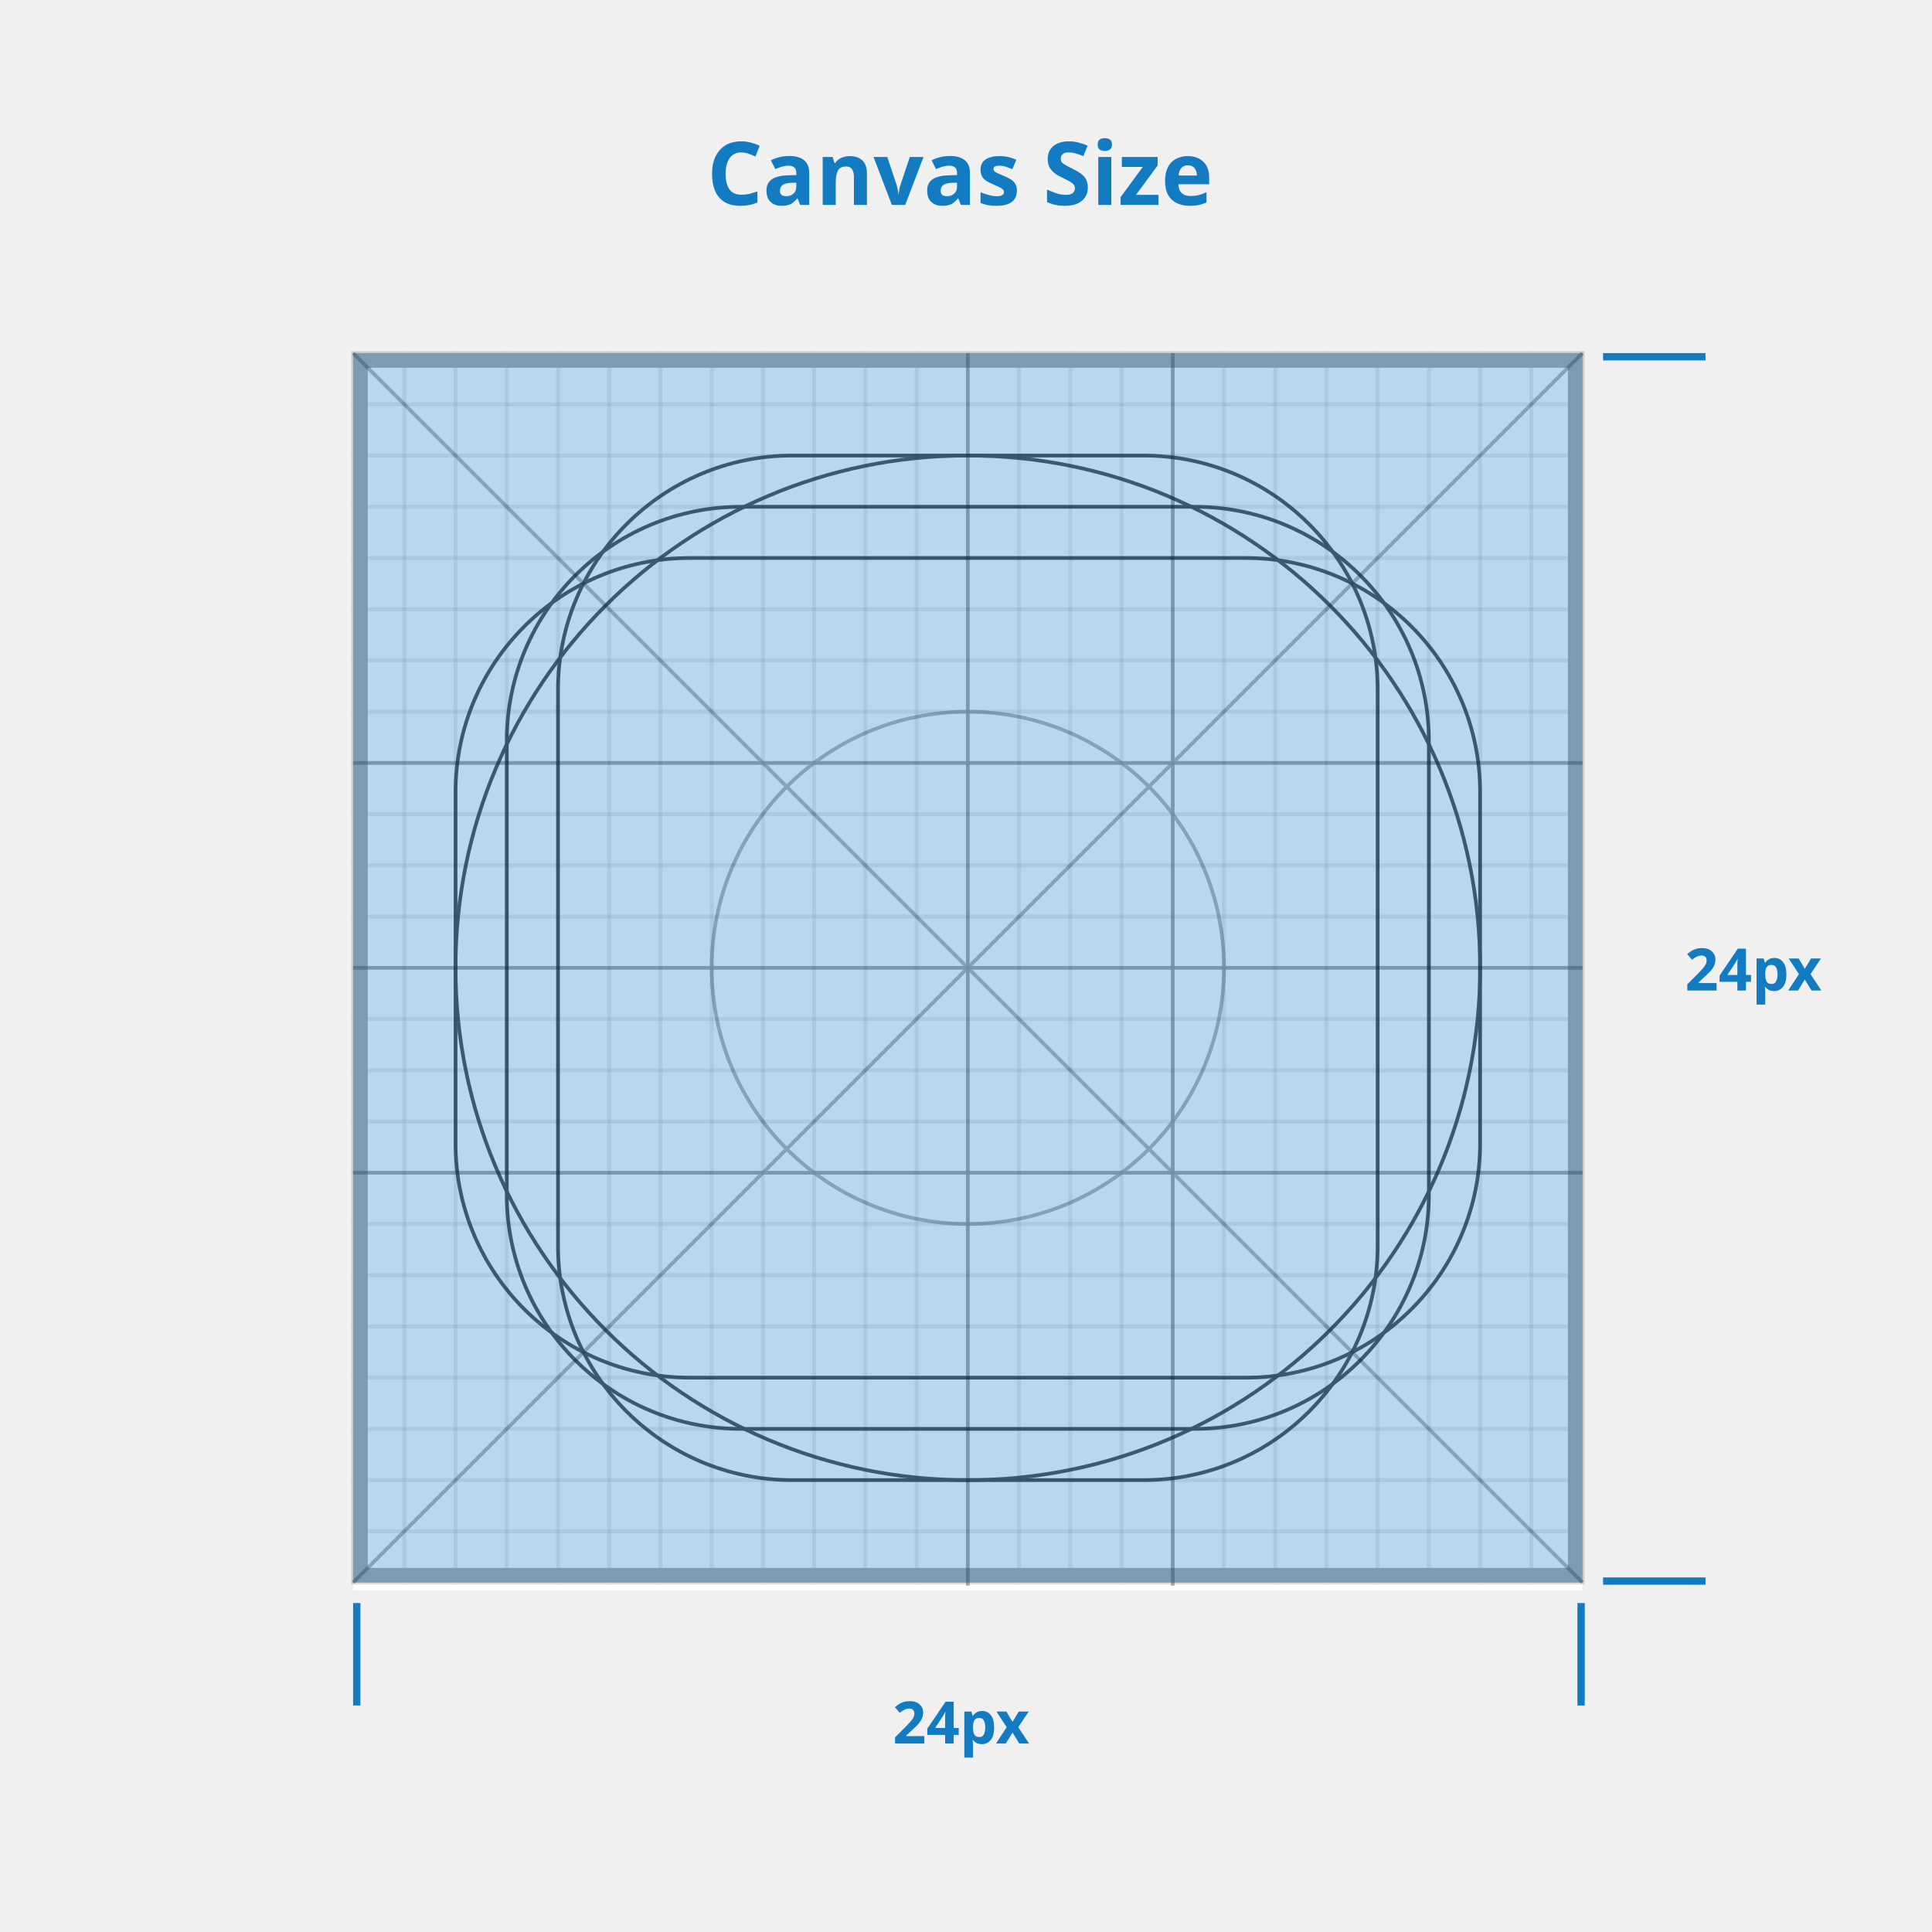
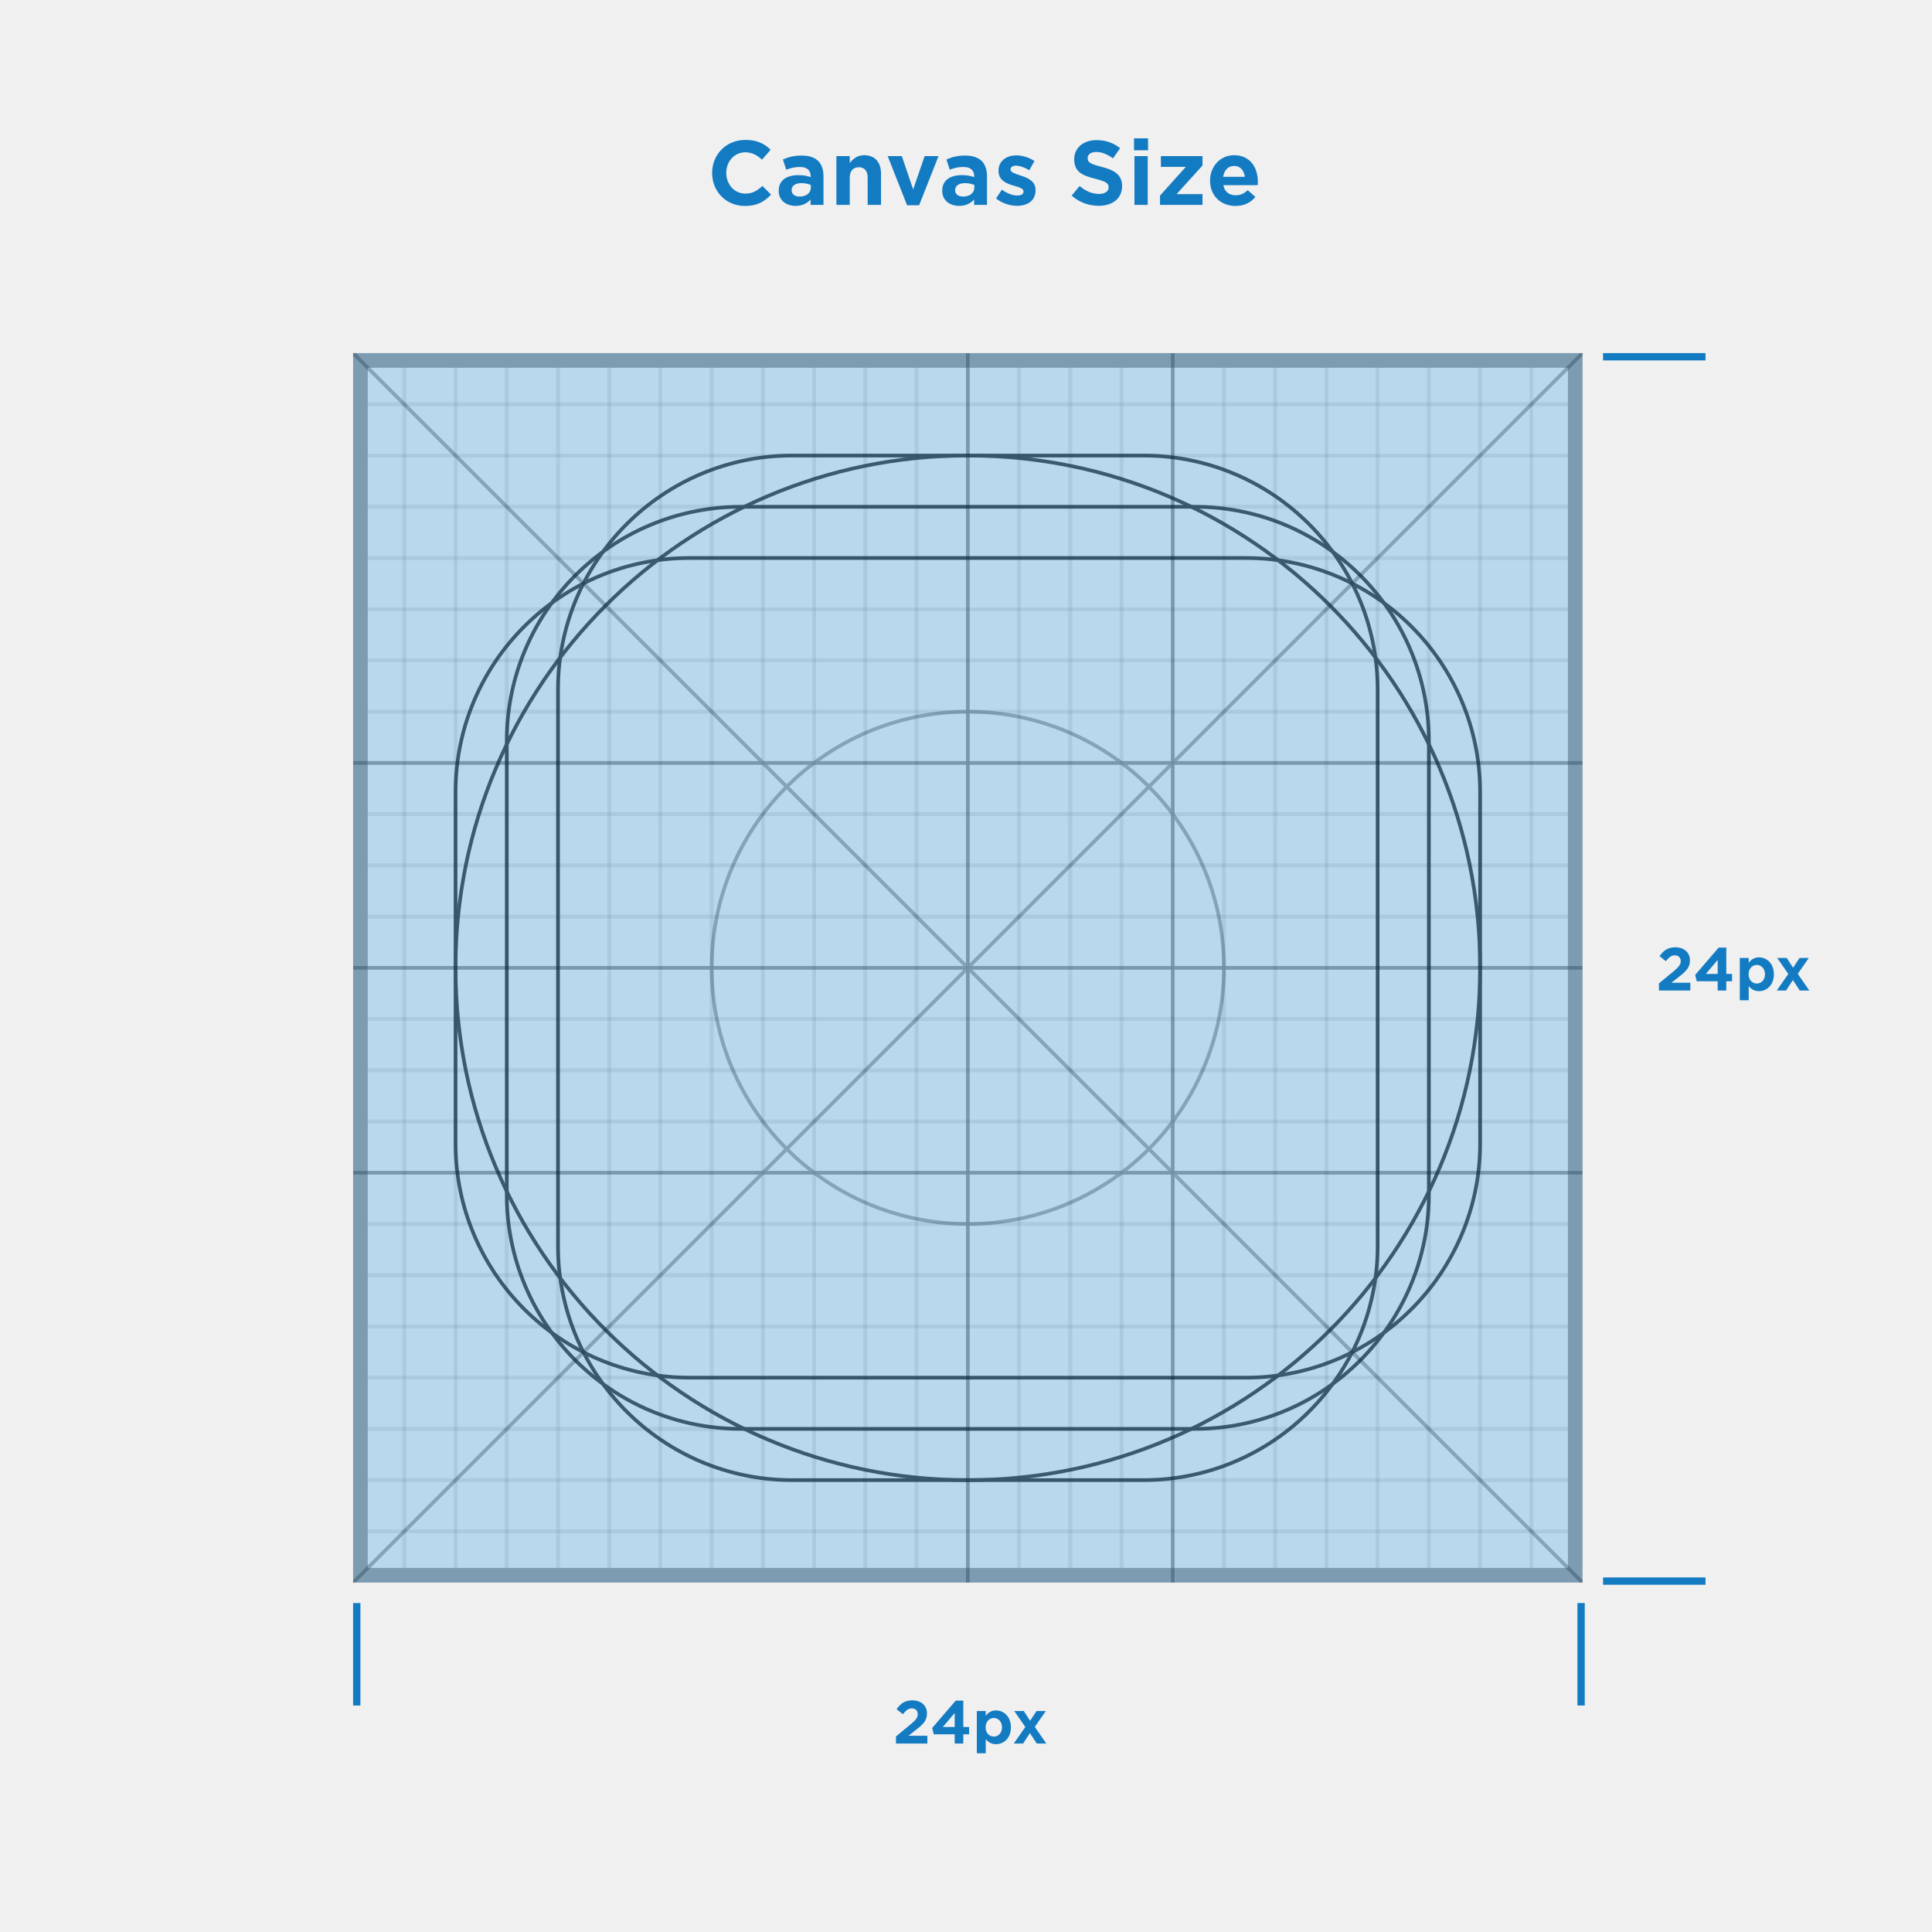
- <svg xmlns="http://www.w3.org/2000/svg" xmlns:xlink="http://www.w3.org/1999/xlink" width="264px" height="264px" viewBox="0 0 264 264" version="1.1">
+ <svg xmlns="http://www.w3.org/2000/svg" xmlns:xlink="http://www.w3.org/1999/xlink" width="264" height="264" viewBox="0 0 264 264">
  <defs>
-     <rect id="path-1" x="0" y="0" width="168" height="168" />
+     <rect id="canvas-size-a" width="168" height="168" />
  </defs>
-   <g id="Page-1" stroke="none" stroke-width="1" fill="none" fill-rule="evenodd">
-     <g id="Canvas---Size">
-       <g id="Group" transform="translate(48, 48)">
-         <g id="Icon-Grid---Shape-Keylines---Zoomed" transform="translate(0.25, 0.25)">
-           <mask id="mask-2" fill="white">
-             <use xlink:href="#path-1" />
-           </mask>
-           <g id="mask" />
-           <g id="Icon-Grid---Base---Zoomed" fill-rule="evenodd" stroke-width="1">
-             <g id="Grid">
-               <rect id="Rectangle" fill="#FFFFFF" x="0" y="0" width="168" height="169.05" />
-               <g id="pixels" opacity="0.4" stroke="#000000" stroke-width="0.5">
-                 <g id="Group" opacity="0.2">
-                   <rect id="Rectangle-3" x="161" y="0" width="7" height="168" />
-                   <rect id="Rectangle-3" x="154" y="0" width="7" height="168" />
-                   <rect id="Rectangle-3" x="147" y="0" width="7" height="168" />
-                   <rect id="Rectangle-3" x="140" y="0" width="7" height="168" />
-                   <rect id="Rectangle-3" x="133" y="0" width="7" height="168" />
-                   <rect id="Rectangle-3" x="126" y="0" width="7" height="168" />
-                   <rect id="Rectangle-3" x="119" y="0" width="7" height="168" />
-                   <rect id="Rectangle-3" x="112" y="0" width="7" height="168" />
-                   <rect id="Rectangle-3" x="105" y="0" width="7" height="168" />
-                   <rect id="Rectangle-3" x="98" y="0" width="7" height="168" />
-                   <rect id="Rectangle-3" x="91" y="0" width="7" height="168" />
-                   <rect id="Rectangle-3" x="84" y="0" width="7" height="168" />
-                   <rect id="Rectangle-3" x="77" y="0" width="7" height="168" />
-                   <rect id="Rectangle-3" x="70" y="0" width="7" height="168" />
-                   <rect id="Rectangle-3" x="63" y="0" width="7" height="168" />
-                   <rect id="Rectangle-3" x="56" y="0" width="7" height="168" />
-                   <rect id="Rectangle-3" x="49" y="0" width="7" height="168" />
-                   <rect id="Rectangle-3" x="42" y="0" width="7" height="168" />
-                   <rect id="Rectangle-3" x="35" y="0" width="7" height="168" />
-                   <rect id="Rectangle-3" x="28" y="0" width="7" height="168" />
-                   <rect id="Rectangle-3" x="21" y="0" width="7" height="168" />
-                   <rect id="Rectangle-3" x="14" y="0" width="7" height="168" />
-                   <rect id="Rectangle-3" x="7" y="0" width="7" height="168" />
-                   <rect id="Rectangle-3" x="0" y="0" width="7" height="168" />
-                 </g>
-                 <g id="Group" opacity="0.2" transform="translate(84, 84) rotate(90) translate(-84, -84) ">
-                   <rect id="Rectangle-3" x="161" y="0" width="7" height="168" />
-                   <rect id="Rectangle-3" x="154" y="0" width="7" height="168" />
-                   <rect id="Rectangle-3" x="147" y="0" width="7" height="168" />
-                   <rect id="Rectangle-3" x="140" y="0" width="7" height="168" />
-                   <rect id="Rectangle-3" x="133" y="0" width="7" height="168" />
-                   <rect id="Rectangle-3" x="126" y="0" width="7" height="168" />
-                   <rect id="Rectangle-3" x="119" y="0" width="7" height="168" />
-                   <rect id="Rectangle-3" x="112" y="0" width="7" height="168" />
-                   <rect id="Rectangle-3" x="105" y="0" width="7" height="168" />
-                   <rect id="Rectangle-3" x="98" y="0" width="7" height="168" />
-                   <rect id="Rectangle-3" x="91" y="0" width="7" height="168" />
-                   <rect id="Rectangle-3" x="84" y="0" width="7" height="168" />
-                   <rect id="Rectangle-3" x="77" y="0" width="7" height="168" />
-                   <rect id="Rectangle-3" x="70" y="0" width="7" height="168" />
-                   <rect id="Rectangle-3" x="63" y="0" width="7" height="168" />
-                   <rect id="Rectangle-3" x="56" y="0" width="7" height="168" />
-                   <rect id="Rectangle-3" x="49" y="0" width="7" height="168" />
-                   <rect id="Rectangle-3" x="42" y="0" width="7" height="168" />
-                   <rect id="Rectangle-3" x="35" y="0" width="7" height="168" />
-                   <rect id="Rectangle-3" x="28" y="0" width="7" height="168" />
-                   <rect id="Rectangle-3" x="21" y="0" width="7" height="168" />
-                   <rect id="Rectangle-3" x="14" y="0" width="7" height="168" />
-                   <rect id="Rectangle-3" x="7" y="0" width="7" height="168" />
-                   <rect id="Rectangle-3" x="0" y="0" width="7" height="168" />
-                 </g>
-               </g>
-               <rect id="bounds" stroke="#AAAAAA" stroke-width="2" x="1" y="1" width="166" height="166" />
+   <g fill="none" fill-rule="evenodd">
+     <g transform="translate(48 48)">
+       <g transform="translate(.25 .25)">
+         <mask id="canvas-size-b" fill="#fff">
+           <use xlink:href="#canvas-size-a" />
+         </mask>
+         <g mask="url(#canvas-size-b)">
+           <rect width="168" height="169.05" fill="#FFF" />
+           <g stroke="#000" stroke-width=".5" opacity=".4">
+             <g opacity=".2">
+               <rect width="7" height="168" x="161" />
+               <rect width="7" height="168" x="154" />
+               <rect width="7" height="168" x="147" />
+               <rect width="7" height="168" x="140" />
+               <rect width="7" height="168" x="133" />
+               <rect width="7" height="168" x="126" />
+               <rect width="7" height="168" x="119" />
+               <rect width="7" height="168" x="112" />
+               <rect width="7" height="168" x="105" />
+               <rect width="7" height="168" x="98" />
+               <rect width="7" height="168" x="91" />
+               <rect width="7" height="168" x="84" />
+               <rect width="7" height="168" x="77" />
+               <rect width="7" height="168" x="70" />
+               <rect width="7" height="168" x="63" />
+               <rect width="7" height="168" x="56" />
+               <rect width="7" height="168" x="49" />
+               <rect width="7" height="168" x="42" />
+               <rect width="7" height="168" x="35" />
+               <rect width="7" height="168" x="28" />
+               <rect width="7" height="168" x="21" />
+               <rect width="7" height="168" x="14" />
+               <rect width="7" height="168" x="7" />
+               <rect width="7" height="168" />
+             </g>
+             <g opacity=".2" transform="rotate(90 84 84)">
+               <rect width="7" height="168" x="161" />
+               <rect width="7" height="168" x="154" />
+               <rect width="7" height="168" x="147" />
+               <rect width="7" height="168" x="140" />
+               <rect width="7" height="168" x="133" />
+               <rect width="7" height="168" x="126" />
+               <rect width="7" height="168" x="119" />
+               <rect width="7" height="168" x="112" />
+               <rect width="7" height="168" x="105" />
+               <rect width="7" height="168" x="98" />
+               <rect width="7" height="168" x="91" />
+               <rect width="7" height="168" x="84" />
+               <rect width="7" height="168" x="77" />
+               <rect width="7" height="168" x="70" />
+               <rect width="7" height="168" x="63" />
+               <rect width="7" height="168" x="56" />
+               <rect width="7" height="168" x="49" />
+               <rect width="7" height="168" x="42" />
+               <rect width="7" height="168" x="35" />
+               <rect width="7" height="168" x="28" />
+               <rect width="7" height="168" x="21" />
+               <rect width="7" height="168" x="14" />
+               <rect width="7" height="168" x="7" />
+               <rect width="7" height="168" />
            </g>
          </g>
-           <g id="Group" stroke-width="1" fill-rule="evenodd" stroke="#000000">
-             <g id="Grid" opacity="0.3" stroke-width="0.5">
-               <path d="M0,0 L168,168" id="diagonal" transform="translate(84, 84) scale(-1, 1) translate(-84, -84) " />
-               <path d="M0,0 L168,168" id="diagonal" />
-               <circle id="circle" cx="84" cy="84" r="35" />
-               <path d="M84,0 L84,168.438" id="vertical" />
-               <path d="M112,0 L112,168.438" id="vertical" />
-               <path d="M0,84 L168,84" id="horizontal" />
-               <path d="M0,112 L168,112" id="horizontal" />
-               <path d="M0,56 L168,56" id="horizontal" />
-             </g>
-             <g id="Shapes" opacity="0.7" transform="translate(14, 14)" stroke-width="0.5">
-               <circle id="circle" cx="70" cy="70" r="70" />
-               <rect id="horizontal-rectangle" x="0" y="14" width="140" height="112" rx="32" />
-               <rect id="vertical-rectangle" x="14" y="0" width="112" height="140" rx="32" />
-               <rect id="square" transform="translate(70, 70) rotate(90) translate(-70, -70) " x="7" y="7" width="126" height="126" rx="32" />
-             </g>
+           <rect width="166" height="166" x="1" y="1" stroke="#AAA" stroke-width="2" />
+         </g>
+         <g stroke="#000" mask="url(#canvas-size-b)">
+           <g stroke-width=".5" opacity=".3">
+             <path d="M0,0 L168,168" transform="matrix(-1 0 0 1 168 0)" />
+             <path d="M0,0 L168,168" />
+             <circle cx="84" cy="84" r="35" />
+             <path d="M84 0L84 168.438M112 0L112 168.438M0 84L168 84M0 112L168 112M0 56L168 56" />
+           </g>
+           <g stroke-width=".5" opacity=".7" transform="translate(14 14)">
+             <circle cx="70" cy="70" r="70" />
+             <rect width="140" height="112" y="14" rx="32" />
+             <rect width="112" height="140" x="14" rx="32" />
+             <rect width="126" height="126" x="7" y="7" rx="32" transform="rotate(90 70 70)" />
          </g>
        </g>
-         <g id="Guides" transform="translate(0.25, 0.25)" fill="#137BC2">
-           <rect id="Canvas-Size" opacity="0.3" x="0" y="0" width="168" height="168" />
-           <rect id="marker" x="0" y="170.8" width="1" height="14" />
-           <text id="24px" font-family="GothamSSm-Bold, Gotham SSm" font-size="8" font-weight="bold">
-             <tspan x="73.742" y="190">24px</tspan>
-           </text>
-           <rect id="marker" x="167.3" y="170.8" width="1" height="14" />
-           <rect id="marker" x="170.8" y="167.3" width="14" height="1" />
-           <rect id="marker" x="170.8" y="0" width="14" height="1" />
-           <text id="24px" font-family="GothamSSm-Bold, Gotham SSm" font-size="8" font-weight="bold">
-             <tspan x="182" y="87.1">24px</tspan>
-           </text>
-         </g>
      </g>
-       <text id="Canvas-Size" font-family="GothamSSm-Bold, Gotham SSm" font-size="12" font-weight="bold" fill="#137BC2">
-         <tspan x="96.59" y="28">Canvas Size</tspan>
-       </text>
+       <g fill="#137BC2" transform="translate(.25 .25)">
+         <rect width="168" height="168" opacity=".3" />
+         <rect width="1" height="14" y="170.8" />
+         <path d="M74.182,190 L74.182,189.024 L76.134,187.416 C76.87,186.8 77.158,186.472 77.158,185.984 C77.158,185.472 76.814,185.192 76.342,185.192 C75.878,185.192 75.558,185.456 75.126,185.992 L74.262,185.304 C74.83,184.52 75.382,184.096 76.422,184.096 C77.614,184.096 78.414,184.8 78.414,185.88 L78.414,185.896 C78.414,186.856 77.918,187.344 76.886,188.152 L75.886,188.936 L78.47,188.936 L78.47,190 L74.182,190 Z M82.206,190 L82.206,188.736 L79.342,188.736 L79.134,187.864 L82.342,184.136 L83.382,184.136 L83.382,187.736 L84.174,187.736 L84.174,188.736 L83.382,188.736 L83.382,190 L82.206,190 Z M80.582,187.736 L82.206,187.736 L82.206,185.824 L80.582,187.736 Z M87.55,189.048 C88.158,189.048 88.67,188.56 88.67,187.784 L88.67,187.768 C88.67,187.008 88.158,186.504 87.55,186.504 C86.942,186.504 86.43,187.008 86.43,187.768 L86.43,187.784 C86.43,188.544 86.942,189.048 87.55,189.048 Z M85.23,191.328 L85.23,185.552 L86.446,185.552 L86.446,186.216 C86.758,185.792 87.19,185.472 87.854,185.472 C88.894,185.472 89.886,186.288 89.886,187.768 L89.886,187.784 C89.886,189.264 88.91,190.088 87.854,190.088 C87.174,190.088 86.75,189.768 86.446,189.4 L86.446,191.328 L85.23,191.328 Z M91.646,185.552 L92.51,186.888 L93.39,185.552 L94.662,185.552 L93.15,187.72 L94.726,190 L93.422,190 L92.486,188.568 L91.55,190 L90.278,190 L91.854,187.736 L90.342,185.552 L91.646,185.552 Z" />
+         <rect width="1" height="14" x="167.3" y="170.8" />
+         <rect width="14" height="1" x="170.8" y="167.3" />
+         <rect width="14" height="1" x="170.8" />
+         <path d="M178.44,87.1 L178.44,86.124 L180.392,84.516 C181.128,83.9 181.416,83.572 181.416,83.084 C181.416,82.572 181.072,82.292 180.6,82.292 C180.136,82.292 179.816,82.556 179.384,83.092 L178.52,82.404 C179.088,81.62 179.64,81.196 180.68,81.196 C181.872,81.196 182.672,81.9 182.672,82.98 L182.672,82.996 C182.672,83.956 182.176,84.444 181.144,85.252 L180.144,86.036 L182.728,86.036 L182.728,87.1 L178.44,87.1 Z M186.464,87.1 L186.464,85.836 L183.6,85.836 L183.392,84.964 L186.6,81.236 L187.64,81.236 L187.64,84.836 L188.432,84.836 L188.432,85.836 L187.64,85.836 L187.64,87.1 L186.464,87.1 Z M184.84,84.836 L186.464,84.836 L186.464,82.924 L184.84,84.836 Z M191.808,86.148 C192.416,86.148 192.928,85.66 192.928,84.884 L192.928,84.868 C192.928,84.108 192.416,83.604 191.808,83.604 C191.2,83.604 190.688,84.108 190.688,84.868 L190.688,84.884 C190.688,85.644 191.2,86.148 191.808,86.148 Z M189.488,88.428 L189.488,82.652 L190.704,82.652 L190.704,83.316 C191.016,82.892 191.448,82.572 192.112,82.572 C193.152,82.572 194.144,83.388 194.144,84.868 L194.144,84.884 C194.144,86.364 193.168,87.188 192.112,87.188 C191.432,87.188 191.008,86.868 190.704,86.5 L190.704,88.428 L189.488,88.428 Z M195.904,82.652 L196.768,83.988 L197.648,82.652 L198.92,82.652 L197.408,84.82 L198.984,87.1 L197.68,87.1 L196.744,85.668 L195.808,87.1 L194.536,87.1 L196.112,84.836 L194.6,82.652 L195.904,82.652 Z" />
+       </g>
    </g>
+     <path fill="#137BC2" d="M101.786,28.144 C99.218,28.144 97.31,26.164 97.31,23.656 L97.31,23.632 C97.31,21.148 99.182,19.12 101.858,19.12 C103.502,19.12 104.486,19.66 105.302,20.464 L104.126,21.82 C103.442,21.196 102.746,20.812 101.846,20.812 C100.334,20.812 99.242,22.072 99.242,23.608 L99.242,23.632 C99.242,25.168 100.31,26.452 101.846,26.452 C102.866,26.452 103.49,26.044 104.186,25.408 L105.362,26.596 C104.462,27.544 103.466,28.144 101.786,28.144 Z M109.262,26.86 C110.174,26.86 110.798,26.356 110.798,25.636 L110.798,25.276 C110.462,25.132 110.018,25.024 109.526,25.024 C108.686,25.024 108.17,25.372 108.17,25.984 L108.17,26.008 C108.17,26.548 108.626,26.86 109.262,26.86 Z M108.722,28.132 C107.462,28.132 106.406,27.4 106.406,26.08 L106.406,26.056 C106.406,24.604 107.522,23.932 109.106,23.932 C109.802,23.932 110.294,24.04 110.774,24.196 L110.774,24.076 C110.774,23.26 110.27,22.816 109.298,22.816 C108.578,22.816 108.05,22.96 107.438,23.188 L106.982,21.796 C107.714,21.472 108.446,21.256 109.562,21.256 C110.582,21.256 111.326,21.532 111.806,22 C112.298,22.492 112.526,23.224 112.526,24.112 L112.526,28 L110.762,28 L110.762,27.256 C110.306,27.772 109.658,28.132 108.722,28.132 Z M114.29,28 L114.29,21.328 L116.114,21.328 L116.114,22.288 C116.546,21.724 117.122,21.208 118.094,21.208 C119.534,21.208 120.386,22.156 120.386,23.692 L120.386,28 L118.562,28 L118.562,24.268 C118.562,23.344 118.118,22.852 117.362,22.852 C116.606,22.852 116.114,23.344 116.114,24.268 L116.114,28 L114.29,28 Z M123.95,28.048 L121.298,21.328 L123.23,21.328 L124.778,25.888 L126.35,21.328 L128.246,21.328 L125.594,28.048 L123.95,28.048 Z M131.606,26.86 C132.518,26.86 133.142,26.356 133.142,25.636 L133.142,25.276 C132.806,25.132 132.362,25.024 131.87,25.024 C131.03,25.024 130.514,25.372 130.514,25.984 L130.514,26.008 C130.514,26.548 130.97,26.86 131.606,26.86 Z M131.066,28.132 C129.806,28.132 128.75,27.4 128.75,26.08 L128.75,26.056 C128.75,24.604 129.866,23.932 131.45,23.932 C132.146,23.932 132.638,24.04 133.118,24.196 L133.118,24.076 C133.118,23.26 132.614,22.816 131.642,22.816 C130.922,22.816 130.394,22.96 129.782,23.188 L129.326,21.796 C130.058,21.472 130.79,21.256 131.906,21.256 C132.926,21.256 133.67,21.532 134.15,22 C134.642,22.492 134.87,23.224 134.87,24.112 L134.87,28 L133.106,28 L133.106,27.256 C132.65,27.772 132.002,28.132 131.066,28.132 Z M138.962,28.12 C138.026,28.12 136.982,27.808 136.106,27.124 L136.898,25.912 C137.618,26.44 138.386,26.716 139.01,26.716 C139.586,26.716 139.862,26.5 139.862,26.176 L139.862,26.152 C139.862,25.72 139.202,25.576 138.458,25.348 C137.51,25.072 136.442,24.64 136.442,23.356 L136.442,23.332 C136.442,21.988 137.534,21.232 138.878,21.232 C139.718,21.232 140.63,21.52 141.35,22 L140.654,23.26 C139.994,22.876 139.334,22.636 138.83,22.636 C138.35,22.636 138.086,22.852 138.086,23.14 L138.086,23.164 C138.086,23.56 138.746,23.74 139.478,23.992 C140.414,24.292 141.506,24.736 141.506,25.96 L141.506,25.984 C141.506,27.448 140.402,28.12 138.962,28.12 Z M150.134,28.12 C148.802,28.12 147.482,27.664 146.438,26.728 L147.53,25.42 C148.322,26.08 149.15,26.5 150.17,26.5 C150.986,26.5 151.49,26.152 151.49,25.612 L151.49,25.588 C151.49,25.072 151.178,24.808 149.69,24.436 C147.902,23.992 146.786,23.488 146.786,21.772 L146.786,21.748 C146.786,20.188 148.058,19.144 149.834,19.144 C151.106,19.144 152.174,19.54 153.062,20.248 L152.09,21.64 C151.322,21.088 150.554,20.764 149.798,20.764 C149.03,20.764 148.622,21.136 148.622,21.58 L148.622,21.604 C148.622,22.204 149.006,22.408 150.542,22.804 C152.33,23.26 153.326,23.908 153.326,25.408 L153.326,25.432 C153.326,27.148 152.006,28.12 150.134,28.12 Z M154.958,20.536 L154.958,18.904 L156.878,18.904 L156.878,20.536 L154.958,20.536 Z M155.018,28 L155.018,21.328 L156.83,21.328 L156.83,28 L155.018,28 Z M158.51,28 L158.51,26.728 L162.038,22.804 L158.63,22.804 L158.63,21.328 L164.318,21.328 L164.318,22.612 L160.778,26.524 L164.318,26.524 L164.318,28 L158.51,28 Z M168.818,28.144 C166.826,28.144 165.35,26.74 165.35,24.7 L165.35,24.676 C165.35,22.768 166.706,21.208 168.638,21.208 C170.846,21.208 171.878,22.924 171.878,24.82 C171.878,24.964 171.866,25.132 171.854,25.3 L167.162,25.3 C167.342,26.212 167.966,26.68 168.842,26.68 C169.502,26.68 169.97,26.476 170.498,25.984 L171.542,26.908 C170.918,27.676 170.03,28.144 168.818,28.144 Z M167.138,24.16 L170.102,24.16 C169.982,23.284 169.478,22.672 168.638,22.672 C167.822,22.672 167.282,23.26 167.138,24.16 Z" />
  </g>
</svg>
